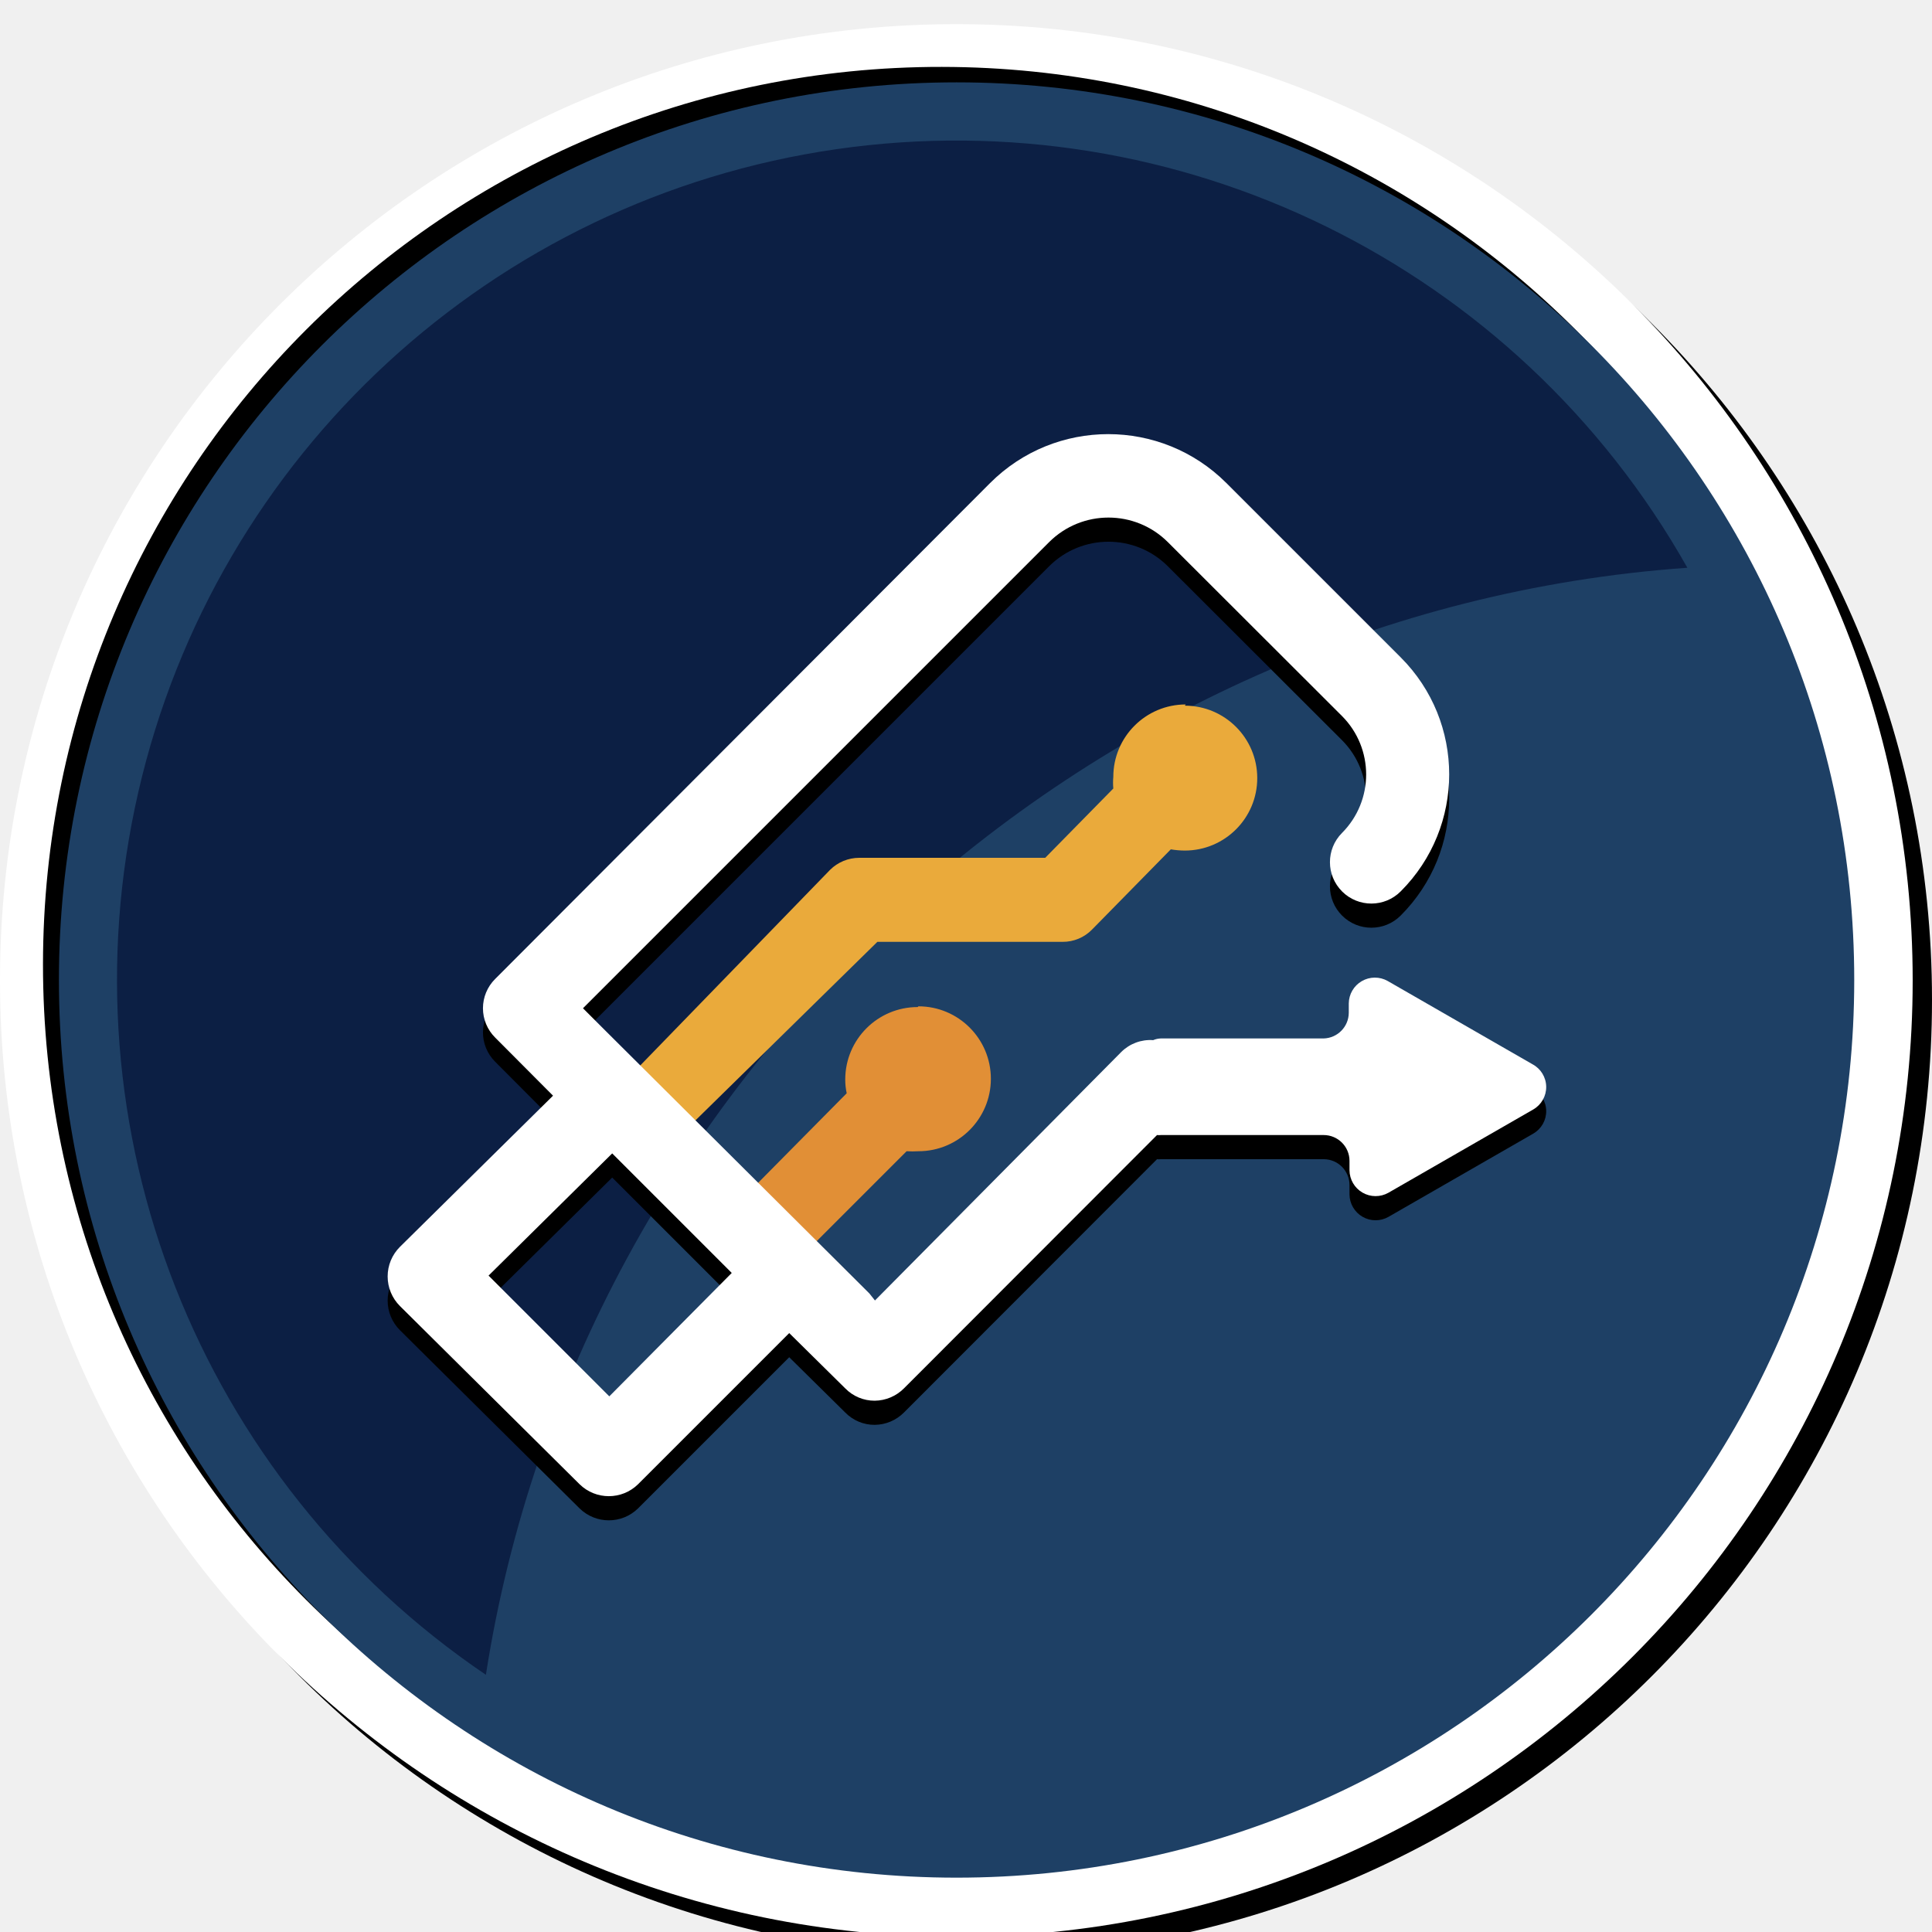
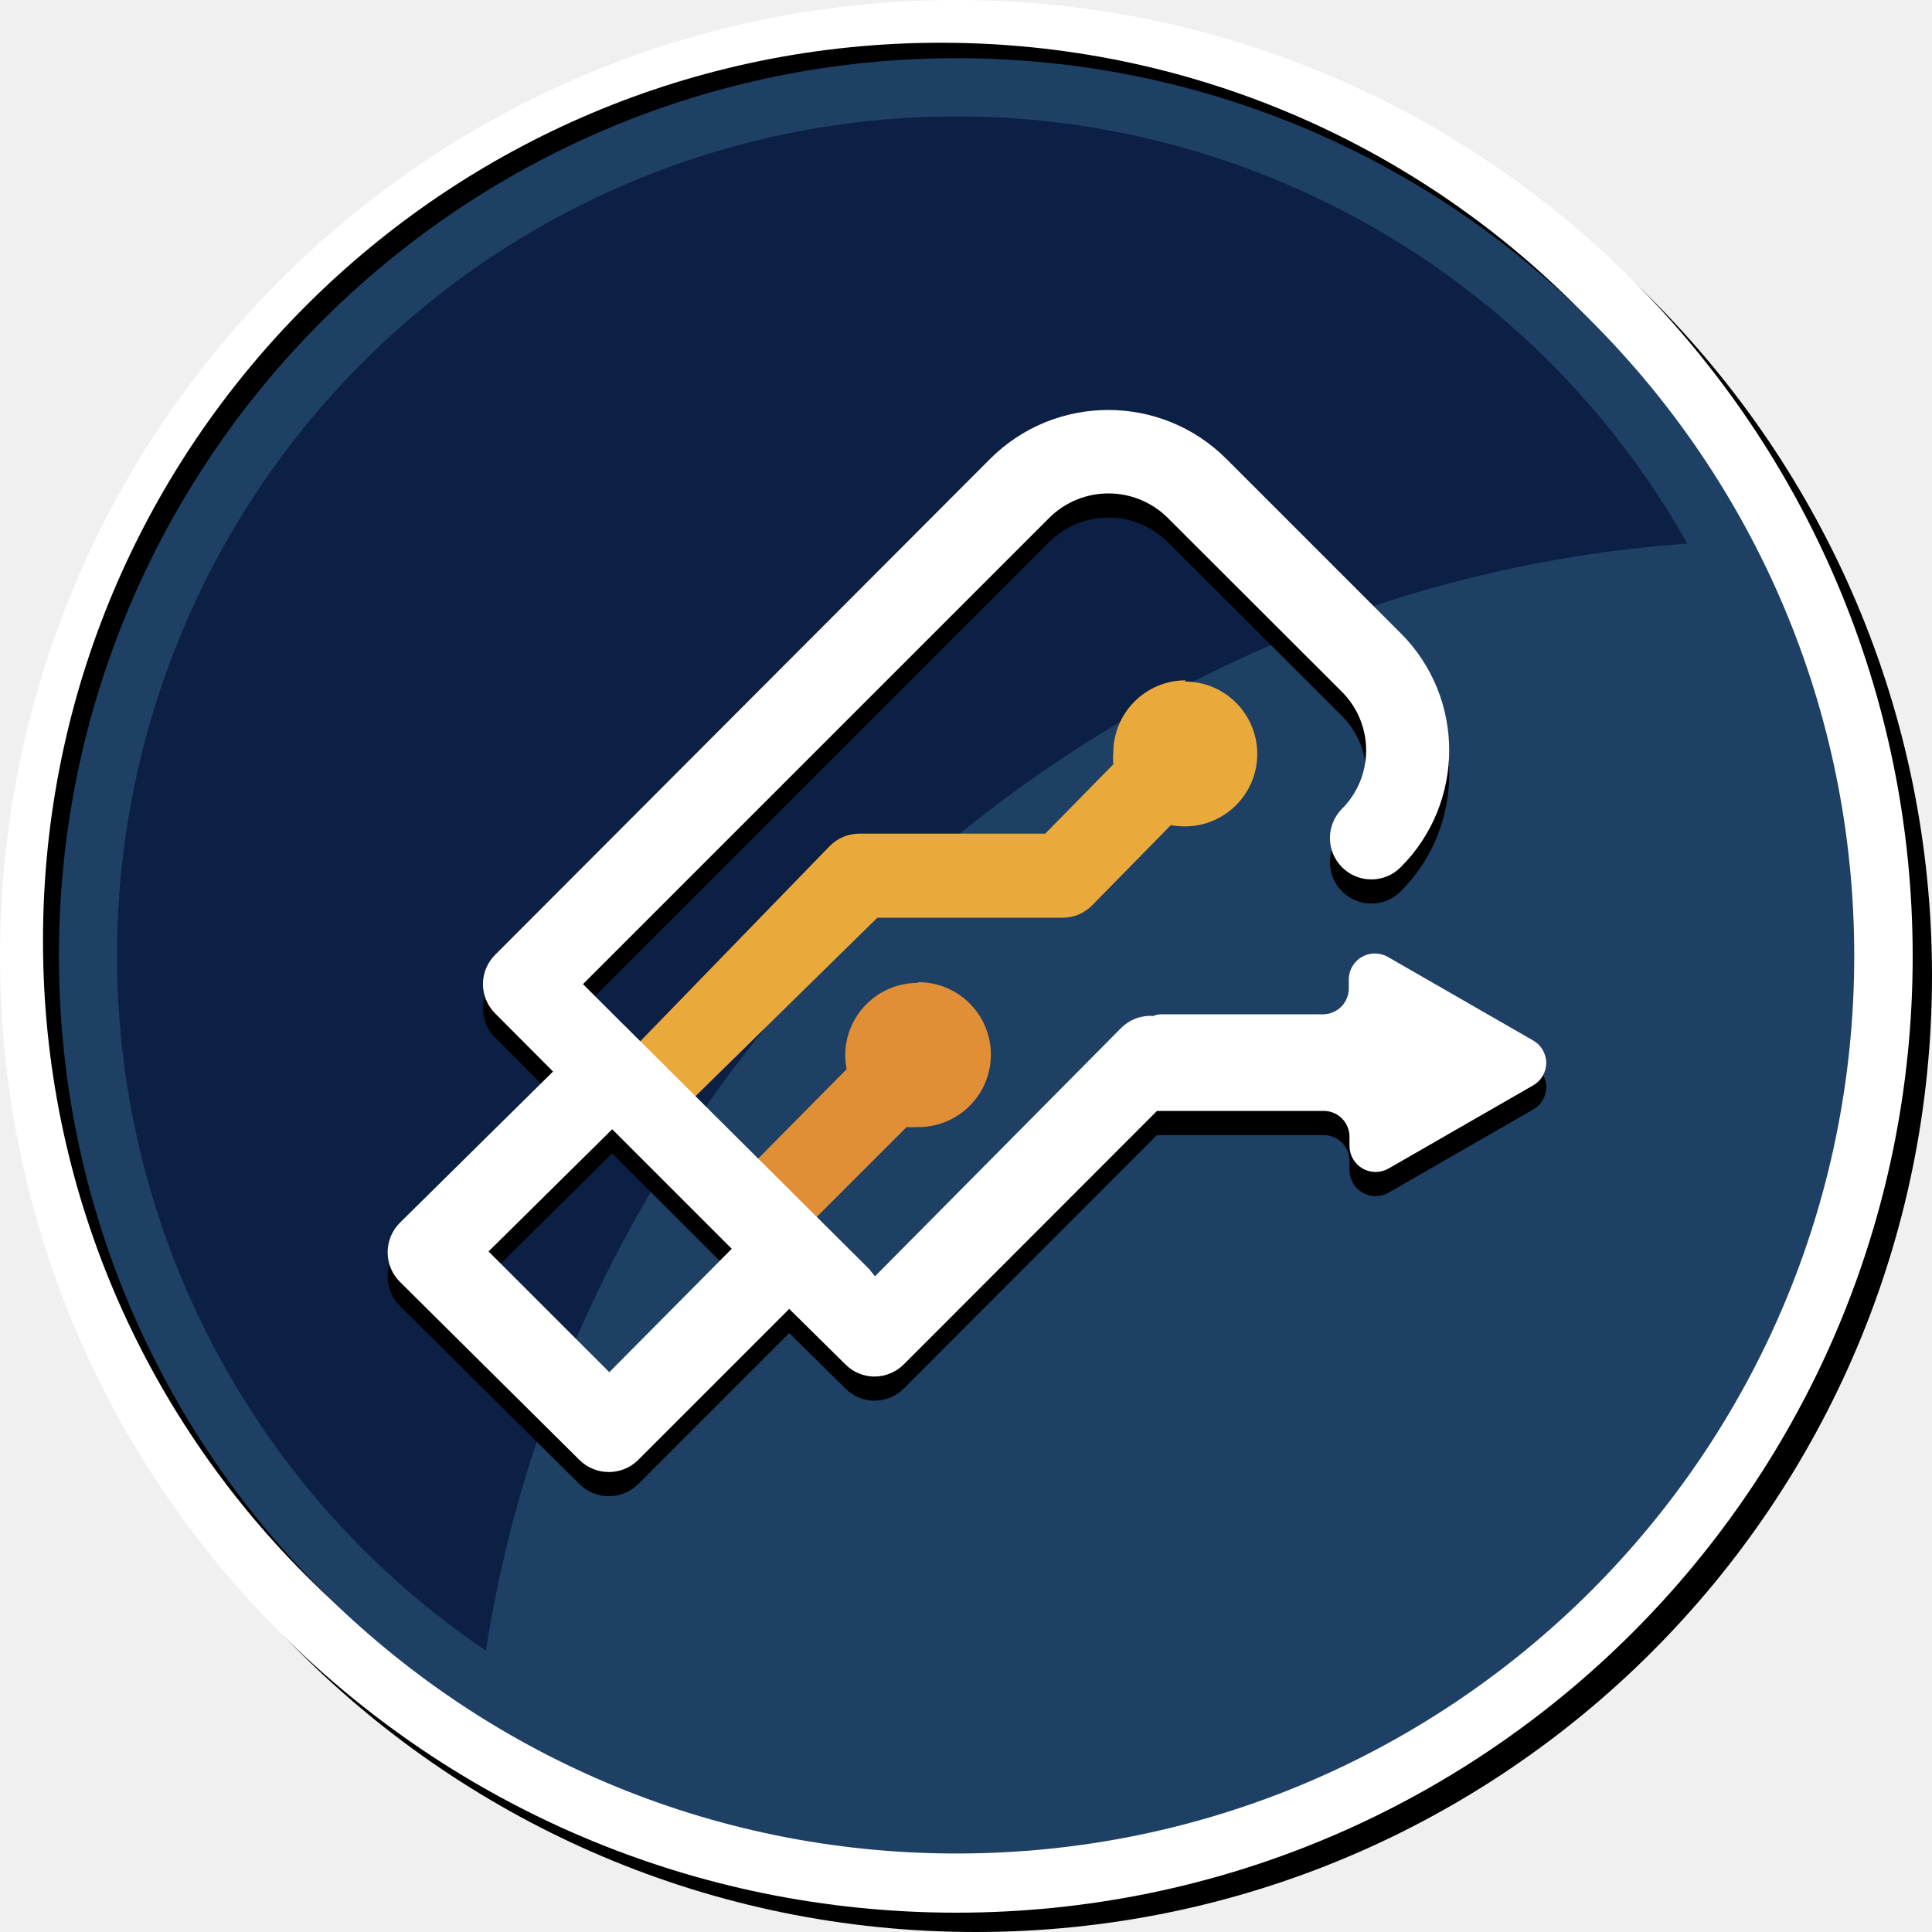
<svg xmlns="http://www.w3.org/2000/svg" id="Layer_1" data-name="Layer 1" viewBox="0 0 80 80">
  <defs>
    <style>.cls-1{fill:#fff;}.cls-2{fill:#1e4065;}.cls-3{fill:#0c1f44;}.cls-4{fill:#e18f36;}.cls-5{fill:#eaaa3b;}</style>
  </defs>
-   <circle cx="40.4" cy="41.4" r="39.6" />
-   <circle class="cls-1" cx="39.6" cy="40.6" r="39.6" />
-   <path d="M76.14,39.94A37.18,37.18,0,1,1,39,2.77,37.18,37.18,0,0,1,76.14,39.94Z" />
-   <path class="cls-2" d="M76.78,40.59A37.17,37.17,0,1,1,39.61,3.41,37.17,37.17,0,0,1,76.78,40.59Z" />
-   <path class="cls-3" d="M69.87,23.51A34.75,34.75,0,1,0,20.12,69.35C23.94,44.8,44.77,25.28,69.87,23.51Z" />
-   <path d="M63.46,45.07l-6-3.45a1.08,1.08,0,0,0-1.61.93v.39A1.07,1.07,0,0,1,54.81,44H48.07a.88.88,0,0,0-.32.07,1.7,1.7,0,0,0-1.32.49L36.23,54.85,36,54.56l0,0L25,43.61l-.86-.86,19.3-19.3a3.48,3.48,0,0,1,4.92,0l7.21,7.2a3.43,3.43,0,0,1,0,4.84A1.71,1.71,0,1,0,58,37.91a6.85,6.85,0,0,0,0-9.69L50.78,21A6.92,6.92,0,0,0,41,21L20.5,41.54a1.71,1.71,0,0,0,0,2.42l2.4,2.41-6.34,6.26a1.73,1.73,0,0,0,0,2.45L24,62.46a1.73,1.73,0,0,0,2.42,0l6.26-6.26L35,58.49a1.69,1.69,0,0,0,1.22.51h0a1.73,1.73,0,0,0,1.21-.51L47.91,48a.76.76,0,0,0,.16,0h6.74a1.07,1.07,0,0,1,1.07,1.07v.39a1.08,1.08,0,0,0,1.61.93l6-3.45A1.07,1.07,0,0,0,63.46,45.07ZM25.23,58.82l-5-5,5.12-5.06h0l4.95,4.95Z" />
-   <path class="cls-4" d="M38,41.7a3,3,0,0,0-3,3,2.62,2.62,0,0,0,.06.57L31.37,49l0,0,0,0L36,53.56,33.8,51.41l3.74-3.74a3.89,3.89,0,0,0,.49,0,3,3,0,0,0,0-6Z" />
-   <path class="cls-5" d="M49.1,29.17a3,3,0,0,0-3,3,2.59,2.59,0,0,0,0,.48l-2.82,2.87h-7.7a1.72,1.72,0,0,0-1.21.5l-7.9,8.14,2.28,2.28h0l0,0h0l.06-.06h0L36.33,39H44a1.69,1.69,0,0,0,1.22-.51l3.26-3.32a3.68,3.68,0,0,0,.58.05,3,3,0,1,0,0-6Z" />
-   <path class="cls-1" d="M63.46,44.07l-6-3.45a1.08,1.08,0,0,0-1.61.93v.39A1.07,1.07,0,0,1,54.81,43H48.07a.88.88,0,0,0-.32.07,1.7,1.7,0,0,0-1.32.49L36.23,53.85,36,53.56l0,0L25,42.61l-.86-.86,19.3-19.3a3.48,3.48,0,0,1,4.92,0l7.21,7.2a3.43,3.43,0,0,1,0,4.84A1.71,1.71,0,1,0,58,36.91a6.85,6.85,0,0,0,0-9.69L50.78,20A6.92,6.92,0,0,0,41,20L20.5,40.54a1.71,1.71,0,0,0,0,2.42l2.4,2.41-6.34,6.26a1.73,1.73,0,0,0,0,2.45L24,61.46a1.73,1.73,0,0,0,2.42,0l6.26-6.26L35,57.49a1.69,1.69,0,0,0,1.22.51h0a1.73,1.73,0,0,0,1.21-.51L47.91,47a.76.76,0,0,0,.16,0h6.74a1.07,1.07,0,0,1,1.07,1.07v.39a1.08,1.08,0,0,0,1.61.93l6-3.45A1.07,1.07,0,0,0,63.46,44.07ZM25.23,57.82l-5-5,5.12-5.06h0l4.95,4.95Z" />
+   <circle cx="40.4" cy="40.4" r="39.6" />
+   <circle class="cls-1" cx="39.6" cy="39.6" r="39.6" />
+   <path d="M76.14,38.94A37.18,37.18,0,1,1,39,1.77,37.18,37.18,0,0,1,76.14,38.94Z" />
+   <path class="cls-2" d="M76.78,39.59A37.17,37.17,0,1,1,39.61,2.41,37.17,37.17,0,0,1,76.78,39.59Z" />
+   <path class="cls-3" d="M69.87,22.51A34.75,34.75,0,1,0,20.12,68.35C23.94,43.8,44.77,24.28,69.87,22.51Z" />
+   <path d="M63.46,44.07l-6-3.45a1.08,1.08,0,0,0-1.61.93v.39A1.07,1.07,0,0,1,54.81,43H48.07a.88.88,0,0,0-.32.07,1.7,1.7,0,0,0-1.32.49L36.23,53.85,36,53.56l0,0L25,42.61l-.86-.86,19.3-19.3a3.48,3.48,0,0,1,4.92,0l7.21,7.2a3.43,3.43,0,0,1,0,4.84A1.71,1.71,0,1,0,58,36.91a6.85,6.85,0,0,0,0-9.69L50.78,20A6.92,6.92,0,0,0,41,20L20.5,40.54a1.71,1.71,0,0,0,0,2.42l2.4,2.41-6.34,6.26a1.73,1.73,0,0,0,0,2.45L24,61.46a1.73,1.73,0,0,0,2.42,0l6.26-6.26L35,57.49a1.69,1.69,0,0,0,1.22.51h0a1.73,1.73,0,0,0,1.21-.51L47.91,47a.76.76,0,0,0,.16,0h6.74a1.07,1.07,0,0,1,1.07,1.07v.39a1.08,1.08,0,0,0,1.61.93l6-3.45A1.07,1.07,0,0,0,63.46,44.07ZM25.23,57.82l-5-5,5.12-5.06h0l4.95,4.95Z" />
+   <path class="cls-4" d="M38,40.7a3,3,0,0,0-3,3,2.62,2.62,0,0,0,.06.57L31.37,48l0,0,0,0L36,52.56,33.8,50.41l3.74-3.74a3.89,3.89,0,0,0,.49,0,3,3,0,0,0,0-6Z" />
+   <path class="cls-5" d="M49.1,28.17a3,3,0,0,0-3,3,2.59,2.59,0,0,0,0,.48l-2.82,2.87h-7.7a1.72,1.72,0,0,0-1.21.5l-7.9,8.14,2.28,2.28h0l0,0h0l.06-.06h0L36.33,38H44a1.69,1.69,0,0,0,1.22-.51l3.26-3.32a3.68,3.68,0,0,0,.58.05,3,3,0,1,0,0-6Z" />
+   <path class="cls-1" d="M63.46,43.07l-6-3.45a1.08,1.08,0,0,0-1.61.93v.39A1.07,1.07,0,0,1,54.81,42H48.07a.88.88,0,0,0-.32.07,1.7,1.7,0,0,0-1.32.49L36.23,52.85,36,52.56l0,0L25,41.61l-.86-.86,19.3-19.3a3.48,3.48,0,0,1,4.92,0l7.21,7.2a3.43,3.43,0,0,1,0,4.84A1.71,1.71,0,1,0,58,35.91a6.85,6.85,0,0,0,0-9.69L50.78,19A6.92,6.92,0,0,0,41,19L20.5,39.54a1.71,1.71,0,0,0,0,2.42l2.4,2.41-6.34,6.26a1.73,1.73,0,0,0,0,2.45L24,60.46a1.73,1.73,0,0,0,2.42,0l6.26-6.26L35,56.49a1.69,1.69,0,0,0,1.22.51h0a1.73,1.73,0,0,0,1.21-.51L47.91,46a.76.76,0,0,0,.16,0h6.74a1.07,1.07,0,0,1,1.07,1.07v.39a1.08,1.08,0,0,0,1.61.93l6-3.45A1.07,1.07,0,0,0,63.46,43.07ZM25.23,56.82l-5-5,5.12-5.06h0l4.95,4.95Z" />
</svg>
